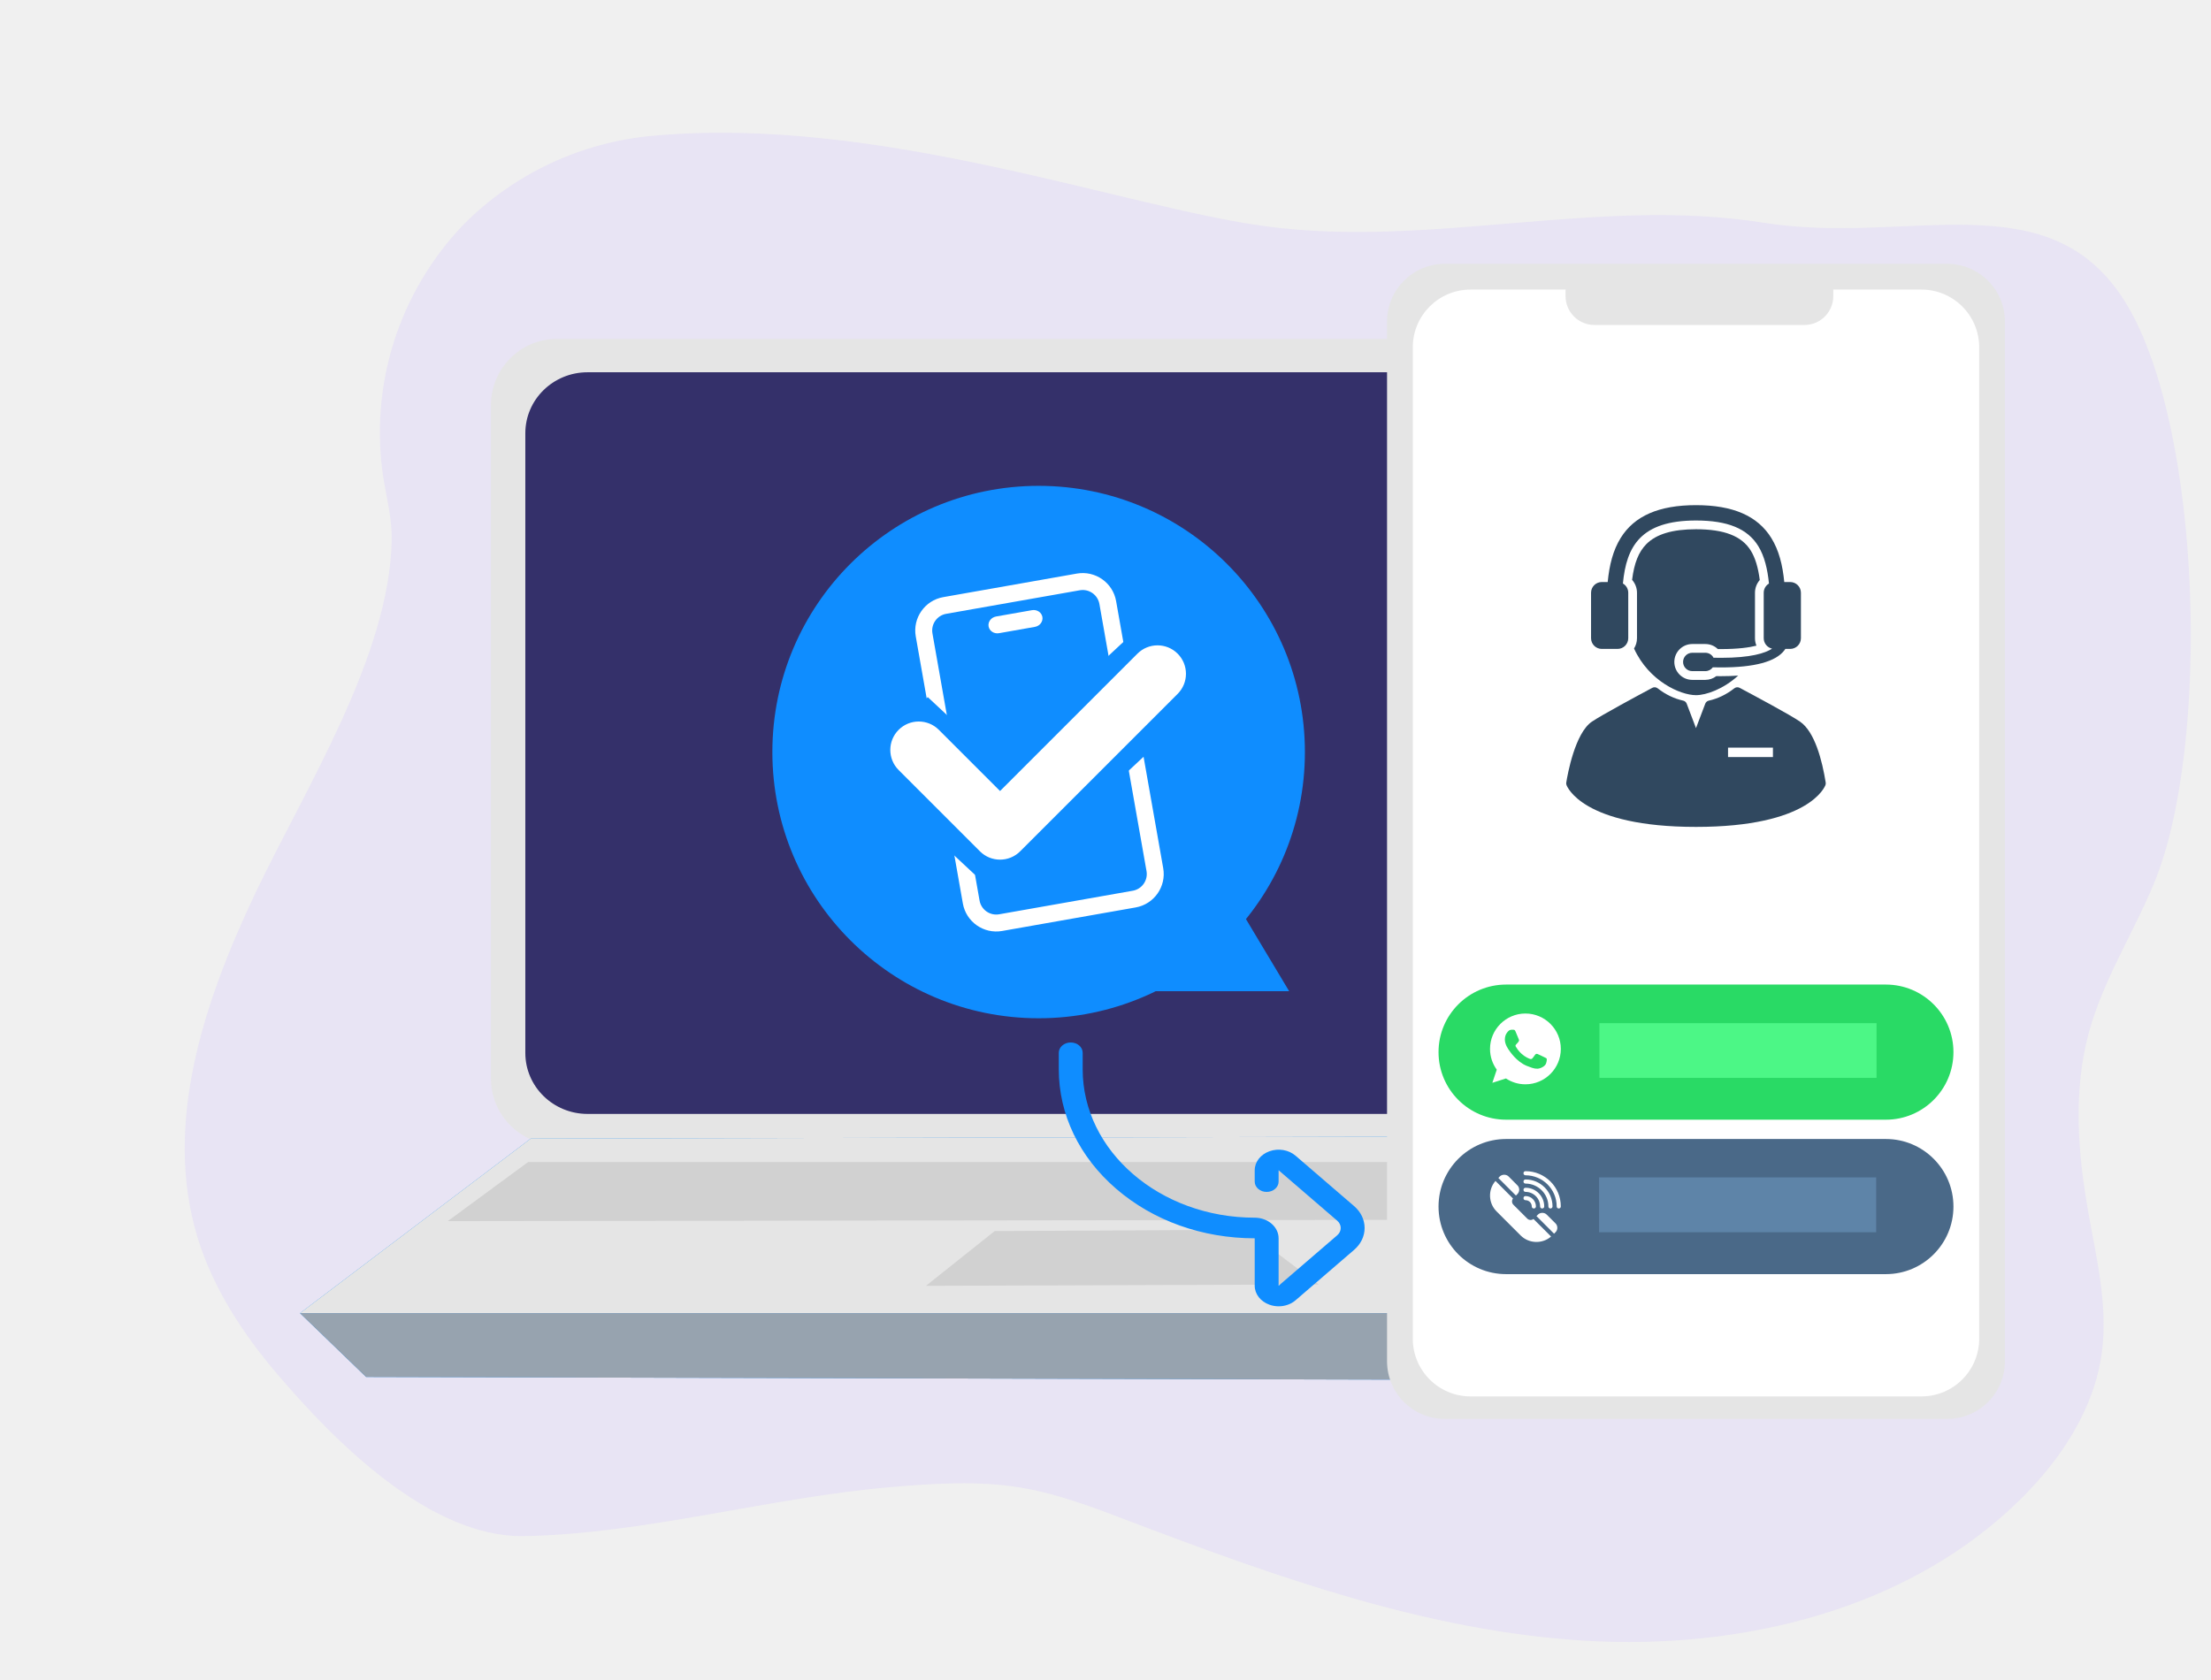
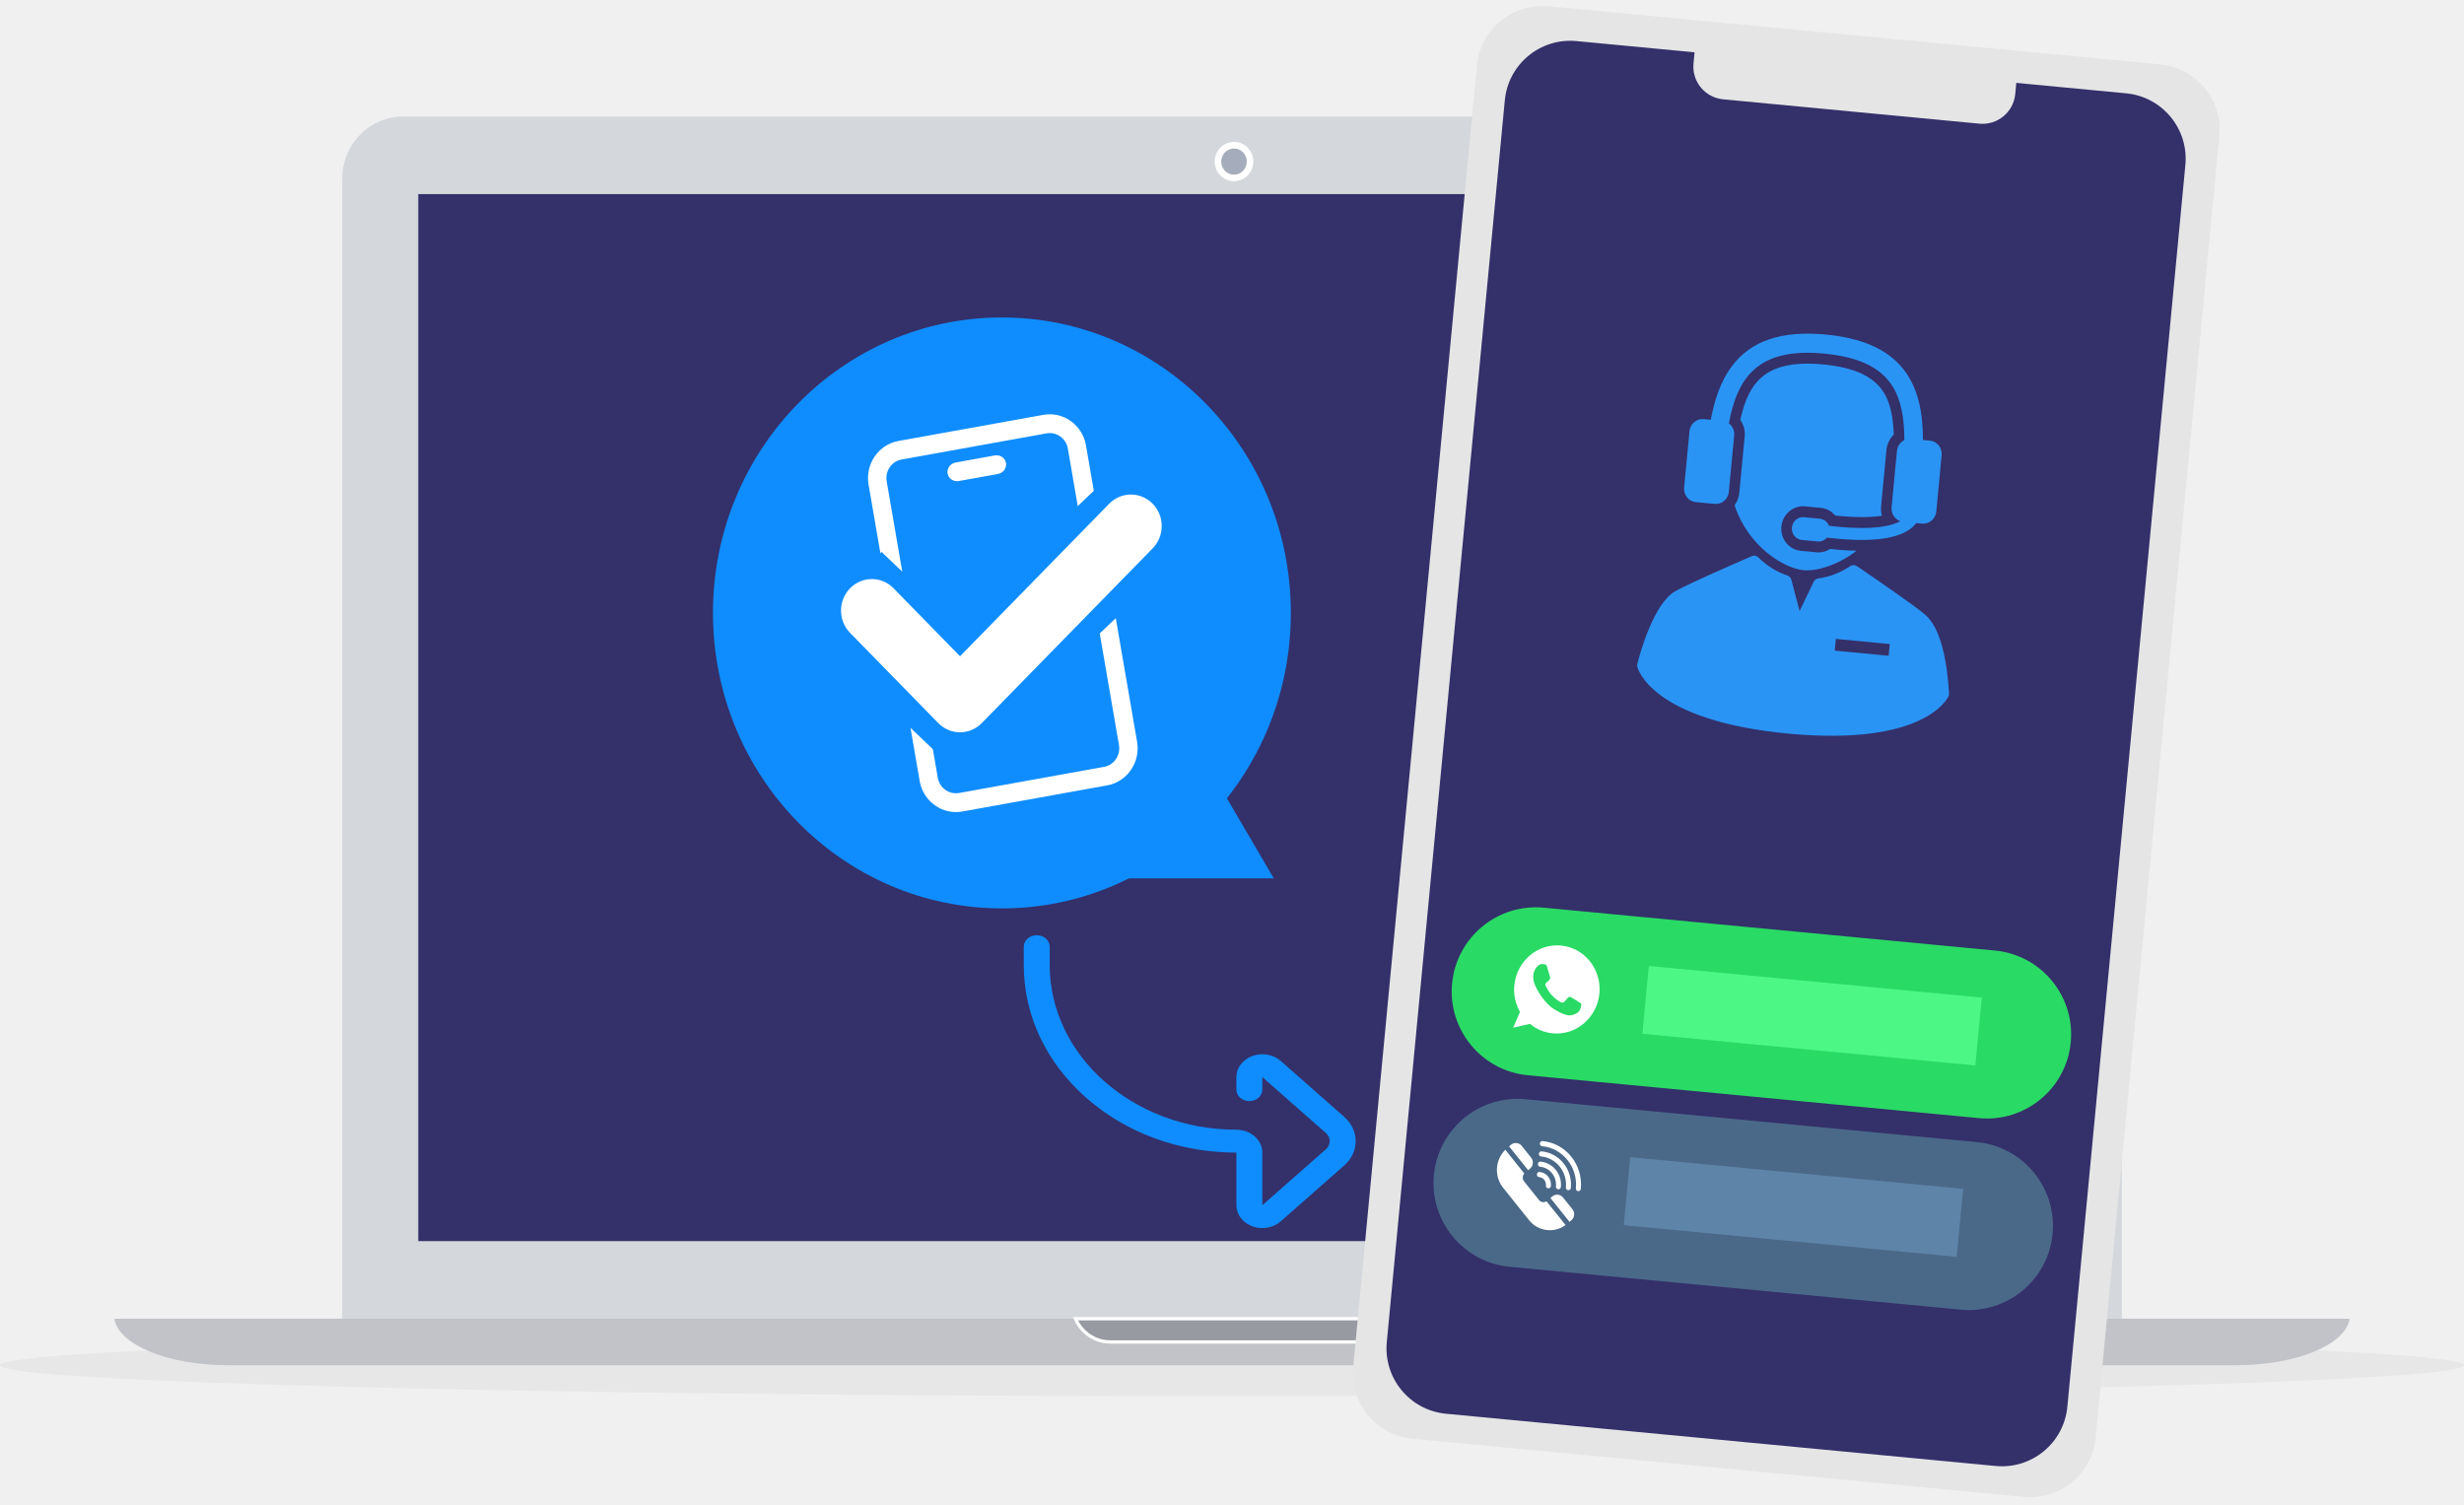
- <svg xmlns="http://www.w3.org/2000/svg" width="766" height="582" viewBox="0 0 766 582" fill="none">
-   <path opacity="0.24" d="M96.083 476.183C84.113 462.139 73.773 446.329 68.414 428.728C56.444 389.294 70.735 346.953 88.403 309.635C105.353 273.888 135.096 227.354 135.708 186.933C135.826 179.639 133.909 172.474 132.762 165.257C130.402 149.545 131.678 133.504 136.494 118.358C141.309 103.211 149.537 89.36 160.548 77.861C178.167 60.089 201.574 49.154 226.565 47.02C304.89 39.92 389.553 71.968 439.01 78.484C495.978 86 554.263 68.1 611.009 77.186C661.509 85.247 710.445 61.766 736.758 105.431C763.071 149.096 765.809 259.246 746.185 306.273C738.935 323.653 728.556 339.814 723.64 357.986C718.242 377.975 719.82 399.198 723.406 419.59C726.261 435.867 730.382 452.326 728.178 468.707C725.57 488.177 714.135 505.544 700.144 519.394C661.418 557.737 603.524 571.834 549.008 568.537C494.492 565.24 442.231 546.471 391.235 527.091C378.978 522.418 366.657 517.668 353.709 515.5C338.909 513.034 323.719 514.033 308.815 515.305C266.934 518.823 223.135 531.608 181.502 532.296C148.865 532.842 115.824 499.366 96.083 476.183Z" fill="#CEBDFF" />
-   <path d="M641.459 315.924C643.356 310.825 642.652 305.134 643.486 299.746C643.779 297.173 644.729 294.72 646.245 292.625C647.511 291.058 649.199 289.89 651.108 289.263C653.017 288.635 655.066 288.574 657.008 289.086C662.139 290.531 665.401 295.889 665.976 301.205C666.55 306.52 664.984 311.807 663.26 316.862C659.652 327.363 655.341 337.604 651.662 348.076C648.63 356.743 646.676 367.951 653.746 373.772C655.557 375.217 657.827 376.214 659.365 377.99C660.633 379.621 661.45 381.559 661.736 383.609C664.51 398.357 654.062 412.685 641.617 420.89C637.479 423.605 632.866 425.945 627.937 426.075C620.148 426.263 613.063 420.702 609.456 413.754C605.849 406.806 605.145 398.732 605.289 390.903C605.616 380.944 606.528 371.014 608.019 361.163C609.054 353.305 610.117 345.274 613.049 338.052C615.276 332.477 619.86 323.608 626.241 322.308C632.621 321.008 638.025 325.168 641.459 315.924Z" fill="#2A94F4" />
-   <path d="M638.772 315.62C640.669 310.507 639.965 304.831 640.798 299.443C641.091 296.865 642.041 294.407 643.557 292.307C644.825 290.743 646.514 289.578 648.423 288.953C650.332 288.328 652.38 288.269 654.321 288.783C659.451 290.227 662.713 295.586 663.288 300.887C663.863 306.188 662.297 311.489 660.572 316.545C656.965 327.046 652.654 337.287 648.975 347.773C645.943 356.44 643.988 367.634 651.059 373.455C652.869 374.899 655.14 375.91 656.678 377.687C657.945 379.313 658.762 381.246 659.049 383.291C661.822 398.053 651.375 412.368 638.93 420.586C634.791 423.302 630.178 425.642 625.249 425.757C617.46 425.96 610.376 420.384 606.769 413.451C603.162 406.518 602.457 398.414 602.601 390.586C602.93 380.627 603.842 370.696 605.332 360.845C606.366 352.988 607.43 345.043 610.361 337.734C612.589 332.173 617.173 323.377 623.568 322.005C629.963 320.633 635.337 324.836 638.772 315.62Z" fill="url(#paint0_linear)" />
-   <path d="M655.772 249.971C640.827 274.902 645.009 308.571 627.821 332.014C622.605 339.135 615.664 344.898 610.979 352.395C606.294 359.892 604.397 370.262 609.801 377.239C624.344 368.76 629.416 350.633 636.659 335.351C637.156 334.067 637.967 332.929 639.016 332.043C642.939 329.255 647.811 334.715 648.242 339.525C649.406 352.337 638.599 362.766 634.13 374.812C628.525 389.921 632.535 408.872 621.901 420.947C619.745 423.388 616.842 425.468 613.58 425.483C611.199 425.343 608.898 424.57 606.912 423.244C599.095 418.665 592.456 412.304 587.532 404.675C582.607 397.046 579.534 388.36 578.559 379.319C577.021 363.921 578.818 345.866 588.202 333.603C595.861 323.593 595.617 312.977 600.302 300.959C605.201 288.489 612.862 277.306 622.705 268.258C627.397 263.939 632.572 260.183 638.125 257.063C641.258 255.344 654.378 252.369 655.772 249.971Z" fill="#2A94F4" />
-   <path d="M653.76 249.971C638.815 274.902 642.982 308.571 625.81 332.014C620.593 339.135 613.652 344.898 608.967 352.395C604.283 359.892 602.386 370.262 607.775 377.239C622.332 368.76 627.39 350.633 634.648 335.351C635.139 334.064 635.95 332.925 637.004 332.043C640.927 329.255 645.799 334.715 646.23 339.525C647.394 352.337 636.588 362.766 632.118 374.812C626.514 389.921 630.523 408.872 619.889 420.947C617.733 423.388 614.816 425.468 611.568 425.483C609.184 425.341 606.879 424.568 604.886 423.244C597.072 418.66 590.437 412.299 585.513 404.67C580.589 397.042 577.513 388.359 576.533 379.319C575.01 363.921 576.806 345.866 586.176 333.603C593.849 323.593 593.605 312.977 598.29 300.959C603.189 288.489 610.851 277.306 620.694 268.258C625.385 263.939 630.56 260.183 636.113 257.063C639.26 255.344 652.366 252.369 653.76 249.971Z" fill="url(#paint1_linear)" />
-   <path d="M577.122 117.446H192.925C180.313 117.446 170.09 127.722 170.09 140.398V373.715C170.09 386.391 180.313 396.667 192.925 396.667H577.122C589.733 396.667 599.957 386.391 599.957 373.715V140.398C599.957 127.722 589.733 117.446 577.122 117.446Z" fill="#E5E5E5" />
-   <path d="M566.439 129H203.561C191.653 129 182 138.456 182 150.121V364.879C182 376.544 191.653 386 203.561 386H566.439C578.347 386 588 376.544 588 364.879V150.121C588 138.456 578.347 129 566.439 129Z" fill="#34306A" />
-   <path d="M183.857 394.558L103.942 455.035H663.417L585.285 393.662L183.857 394.558Z" fill="#2A94F4" />
-   <path d="M183.857 394.558L103.942 455.035H663.417L585.285 393.662L183.857 394.558Z" fill="#E5E5E5" />
-   <path d="M126.835 477.15L103.942 455.036H663.417L642.752 478.507L126.835 477.15Z" fill="#2A94F4" />
-   <path d="M126.835 477.15L103.942 455.036H663.417L642.752 478.507L126.835 477.15Z" fill="url(#paint2_linear)" />
-   <path opacity="0.58" d="M320.809 445.56L344.606 426.595L431.721 426.147L456.869 445.098L320.809 445.56Z" fill="#C2C2C2" />
-   <path opacity="0.58" d="M155.13 423.143L607.731 422.536L583.488 402.675H182.966L155.13 423.143Z" fill="#C2C2C2" />
-   <ellipse cx="359.834" cy="260.604" rx="92.248" ry="92.248" fill="#0F8DFF" />
+ <svg xmlns="http://www.w3.org/2000/svg" width="750" height="458" viewBox="0 0 750 458" fill="none">
  <g clip-path="url(#clip0)">
-     <g clip-path="url(#clip1)">
-       <path d="M556.42 565.938C551.236 565.938 546.002 564.93 541.006 562.855C525.994 556.629 516.299 542.113 516.299 525.879V433.957C428.682 433.957 346.314 399.84 284.361 337.887C222.408 275.934 188.291 193.562 188.291 105.949V73.953C188.291 62.906 197.244 53.953 208.291 53.953C219.338 53.953 228.291 62.906 228.291 73.953V105.949C228.291 264.758 357.49 393.957 516.295 393.957C538.354 393.957 556.299 411.898 556.299 433.957V525.879V525.891C556.33 525.906 556.369 525.922 556.404 525.934C556.416 525.918 556.432 525.906 556.447 525.891L654.408 428.137C658.201 424.352 660.291 419.313 660.291 413.957C660.291 408.598 658.201 403.562 654.408 399.777L556.447 302.02C556.432 302.004 556.416 301.992 556.4 301.977C556.369 301.988 556.33 302.004 556.299 302.02V302.031V323.953C556.299 335 547.342 343.953 536.299 343.953C525.252 343.953 516.299 335 516.299 323.953V302.031C516.299 285.797 525.994 271.281 541.006 265.055C556.033 258.82 573.186 262.215 584.701 273.707L682.662 371.461C694.029 382.805 700.291 397.898 700.291 413.957C700.291 430.016 694.029 445.105 682.662 456.449L584.701 554.203C577.018 561.875 566.818 565.938 556.42 565.938V565.938Z" fill="black" />
+     <path opacity="0.04" fill-rule="evenodd" clip-rule="evenodd" d="M374.999 406.112C582.109 406.112 750.004 410.34 750.004 415.555C750.004 420.77 582.109 424.997 374.999 424.997C167.89 424.997 -0.006 420.77 -0.006 415.555C-0.006 410.34 167.89 406.112 374.999 406.112Z" fill="black" />
+     <rect x="126" y="54" width="498" height="331" fill="#34306A" />
+     <path fill-rule="evenodd" clip-rule="evenodd" d="M374.999 401.39H104.163V54.367C104.163 43.937 112.454 35.481 122.681 35.481H374.999H627.317C637.544 35.481 645.836 43.937 645.836 54.367V401.39H374.999ZM127.311 59.089H622.687V377.783H127.311V59.089Z" fill="#D4D7DB" />
+     <path fill-rule="evenodd" clip-rule="evenodd" d="M680.559 415.555H374.999H69.441C51.042 415.555 35.995 409.3 34.803 401.391H374.999H715.195C714.003 409.3 698.956 415.555 680.559 415.555Z" fill="#C1C3C8" />
+     <path fill-rule="evenodd" clip-rule="evenodd" d="M422.852 401.391C421.065 405.557 416.998 408.473 412.254 408.473H375.216H374.999H337.961C333.217 408.473 329.15 405.557 327.364 401.391H422.852Z" fill="#979AA1" stroke="white" />
+     <path d="M375.61 54.156C378.304 54.156 380.488 51.927 380.488 49.178C380.488 46.429 378.304 44.2 375.61 44.2C372.916 44.2 370.732 46.429 370.732 49.178C370.732 51.927 372.916 54.156 375.61 54.156Z" fill="#A5ADBD" stroke="white" stroke-width="2" />
+   </g>
+   <rect x="451.439" width="227" height="438" rx="20" transform="rotate(5.42885 451.439 0)" fill="#E5E5E5" />
+   <rect x="459.932" y="10.612" width="208.083" height="419.699" rx="20" transform="rotate(5.42885 459.932 10.6118)" fill="#34306A" />
+   <rect x="438.872" y="332.158" width="189.167" height="51.242" rx="25.621" transform="rotate(5.42885 438.872 332.158)" fill="#4A6988" />
+   <g clip-path="url(#clip1)">
+     <path d="M470.727 365.649C469.992 366.132 469.026 365.993 468.465 365.292L463.894 359.581C463.333 358.88 463.384 357.858 463.981 357.219L458.194 349.971C455.087 353.025 454.759 358.081 457.51 361.518L465.419 371.401C468.223 374.904 473.16 375.406 476.531 372.883L470.727 365.649Z" fill="white" />
+     <path d="M466.048 352.376L463.148 348.736C462.382 347.778 460.88 347.636 459.932 348.43L459.347 348.943L465.149 356.193L465.732 355.696C466.216 355.283 466.498 354.726 466.558 354.1C466.617 353.473 466.446 352.857 466.048 352.376Z" fill="white" />
+     <path d="M478.639 368.091L475.723 364.465C474.958 363.492 473.456 363.349 472.506 364.159L471.923 364.657L477.725 371.907L478.324 371.411C478.79 371.012 479.074 370.439 479.134 369.813C479.193 369.187 479.022 368.57 478.639 368.091Z" fill="white" />
+     <path d="M469.544 347.327C468.544 347.232 468.392 348.787 469.396 348.883C475.671 349.479 480.283 355.243 479.668 361.718C479.57 362.75 481.077 362.897 481.175 361.861C481.872 354.523 476.655 348.003 469.544 347.327Z" fill="white" />
+     <path d="M469.246 350.459C468.246 350.364 468.094 351.918 469.098 352.014C473.7 352.451 477.085 356.681 476.634 361.43C476.536 362.461 478.042 362.609 478.141 361.573C478.674 355.961 474.684 350.975 469.246 350.459Z" fill="white" />
+     <path d="M468.948 353.59C467.948 353.495 467.796 355.05 468.801 355.145C471.728 355.423 473.886 358.12 473.599 361.141C473.501 362.173 475.008 362.321 475.106 361.284C475.475 357.399 472.713 353.948 468.948 353.59Z" fill="white" />
+     <path d="M468.651 356.721C467.651 356.626 467.498 358.192 468.502 358.287C469.757 358.406 470.678 359.557 470.555 360.852C470.457 361.884 471.974 362.032 472.072 360.996C472.277 358.838 470.742 356.92 468.651 356.721Z" fill="white" />
+   </g>
+   <rect x="444.412" y="273.858" width="189.167" height="51.242" rx="25.621" transform="rotate(5.42885 444.412 273.858)" fill="#29DA65" />
+   <rect x="501.877" y="294.024" width="101.799" height="20.741" transform="rotate(5.42885 501.877 294.024)" fill="#4CF786" />
+   <rect x="496.211" y="352.237" width="101.799" height="20.791" transform="rotate(5.42885 496.211 352.237)" fill="#5E84A8" />
+   <g clip-path="url(#clip2)">
+     <path d="M475.156 287.81L475.149 287.809C468.011 287.131 461.636 292.571 460.936 299.94C460.658 302.862 461.313 305.658 462.656 308.005L460.571 312.815L465.704 311.646C467.618 313.24 469.983 314.28 472.616 314.531C479.755 315.209 486.129 309.767 486.83 302.4C487.53 295.034 482.294 288.488 475.156 287.81ZM480.896 307.392C480.497 308.273 479.186 308.91 478.176 309.036C477.486 309.121 476.591 309.155 473.737 307.6C470.087 305.612 468.016 301.389 467.849 301.112C467.691 300.836 466.513 298.853 466.695 296.936C466.877 295.019 467.909 294.175 468.328 293.81C468.671 293.511 469.202 293.41 469.697 293.457C469.857 293.472 470.001 293.494 470.129 293.513C470.508 293.566 470.697 293.608 470.889 294.251C471.127 295.057 471.706 297.047 471.778 297.252C471.851 297.458 471.918 297.734 471.764 297.981C471.617 298.237 471.499 298.345 471.287 298.554C471.074 298.763 470.876 298.919 470.662 299.145C470.467 299.341 470.248 299.549 470.431 299.962C470.615 300.367 471.254 301.721 472.276 302.856C473.595 304.321 474.726 304.856 475.128 305.076C475.428 305.24 475.803 305.243 476.055 305.015C476.375 304.72 476.784 304.219 477.198 303.728C477.493 303.375 477.824 303.359 478.154 303.526C478.492 303.684 480.252 304.803 480.614 305.035C480.976 305.268 481.217 305.386 481.294 305.56C481.369 305.734 481.295 306.51 480.896 307.392Z" fill="white" />
+   </g>
+   <path d="M516.376 9.849L614.301 19.155L613.401 28.634C612.878 34.132 607.997 38.165 602.499 37.643L524.484 30.229C518.986 29.706 514.953 24.825 515.475 19.327L516.376 9.849Z" fill="#E5E5E5" />
+   <g clip-path="url(#clip3)">
+     <path d="M527.971 153.791C532.194 166.578 543.225 173.017 548.953 173.562C552.719 173.92 559.217 172.205 565.09 167.646C563.106 167.6 560.992 167.472 558.741 167.258C558.212 167.208 557.659 167.15 557.067 167.084C555.847 167.878 554.392 168.253 552.933 168.115L548.137 167.659C544.522 167.315 541.869 164.001 542.224 160.27C542.578 156.54 545.807 153.785 549.422 154.128L554.219 154.584C555.952 154.749 557.507 155.6 558.595 156.916C558.994 156.959 559.387 156.998 559.774 157.035C565.966 157.623 570.103 157.425 572.84 156.972C572.576 156.069 572.478 155.1 572.572 154.107L574.202 136.954C574.372 135.169 575.176 133.52 576.411 132.304C576.271 127.491 575.542 123.757 574.192 120.925C571.411 115.09 565.283 111.913 554.906 110.927C546.297 110.109 540.177 111.388 536.196 114.838C533.111 117.512 531.086 121.553 529.723 127.818C530.732 129.252 531.224 131.043 531.052 132.853L529.422 150.006C529.286 151.433 528.762 152.727 527.971 153.791Z" fill="#2A94F4" />
+     <path d="M516.161 152.832L521.915 153.379C524.081 153.585 526.011 151.939 526.224 149.702L527.854 132.549C527.996 131.055 527.333 129.678 526.234 128.866C528.853 114.942 535.031 105.708 555.22 107.627C566.813 108.729 573.759 112.486 577.078 119.449C579.009 123.501 579.642 128.559 579.649 133.963C578.434 134.561 577.541 135.778 577.4 137.257L575.77 154.41C575.587 156.339 576.741 158.073 578.451 158.648C575.752 160.119 570.334 161.368 559.46 160.335C558.579 160.251 557.662 160.152 556.708 160.038C556.254 158.874 555.203 158.007 553.906 157.884L549.109 157.428C547.255 157.252 545.604 158.66 545.422 160.574C545.24 162.488 546.597 164.182 548.451 164.358L553.247 164.814C554.368 164.921 555.412 164.446 556.104 163.634C557.112 163.756 558.099 163.867 559.055 163.958C571.312 165.122 579.309 163.704 582.872 159.72C583.023 159.551 583.163 159.381 583.292 159.212L585.064 159.38C587.231 159.586 589.161 157.94 589.373 155.704L591.003 138.551C591.216 136.314 589.631 134.334 587.464 134.128L585.3 133.923C585.306 127.394 584.48 121.757 582.144 116.857C577.939 108.034 569.312 103.12 555.77 101.833C542.227 100.546 532.829 103.747 527.038 111.62C523.821 115.993 521.948 121.372 520.724 127.786L518.56 127.58C516.393 127.374 514.464 129.02 514.251 131.257L512.621 148.41C512.408 150.646 513.993 152.626 516.161 152.832Z" fill="#2A94F4" />
+     <path d="M593.26 211.054C592.751 202.559 591.09 191.52 586.067 187.177C582.642 184.213 570.49 175.924 565.301 172.385L565.192 172.31C564.598 171.905 563.827 171.902 563.225 172.301C560.131 174.355 556.837 175.624 553.435 176.072C552.834 176.151 552.31 176.537 552.04 177.098L547.771 186.004L545.255 176.454C545.096 175.851 544.654 175.374 544.078 175.183C540.822 174.102 537.825 172.235 535.173 169.635C534.658 169.13 533.9 168.988 533.24 169.274C527.542 171.745 513.866 177.729 509.956 179.932C503.342 183.655 499.15 198.999 498.377 202.037C498.3 202.339 498.298 202.654 498.37 202.955C498.531 203.623 502.778 219.352 544.227 223.291C585.675 227.23 592.809 212.583 593.093 211.958C593.221 211.675 593.279 211.364 593.26 211.054ZM574.874 199.607L558.458 198.047L558.797 194.479L575.213 196.039L574.874 199.607Z" fill="#2A94F4" />
+   </g>
+   <path d="M384.25 373.807C383.227 373.807 382.194 373.632 381.208 373.271C378.247 372.187 376.334 369.66 376.334 366.834V350.831C359.047 350.831 342.797 344.892 330.574 334.106C318.351 323.321 311.62 308.981 311.62 293.729V288.159C311.62 286.235 313.386 284.677 315.566 284.677C317.745 284.677 319.511 286.235 319.511 288.159V293.729C319.511 321.375 345.002 343.868 376.333 343.868C380.685 343.868 384.226 346.991 384.226 350.831V366.834V366.836C384.232 366.838 384.24 366.841 384.246 366.843C384.249 366.84 384.252 366.838 384.255 366.836L403.582 349.818C404.33 349.159 404.743 348.282 404.743 347.349C404.743 346.416 404.33 345.54 403.582 344.881L384.255 327.862C384.252 327.86 384.249 327.858 384.246 327.855C384.24 327.857 384.232 327.86 384.226 327.862V327.864V331.681C384.226 333.604 382.458 335.162 380.28 335.162C378.1 335.162 376.334 333.604 376.334 331.681V327.864C376.334 325.038 378.247 322.511 381.208 321.427C384.173 320.342 387.557 320.933 389.829 322.933L409.156 339.951C411.399 341.926 412.635 344.554 412.635 347.349C412.635 350.145 411.399 352.772 409.156 354.747L389.829 371.765C388.313 373.1 386.301 373.807 384.25 373.807V373.807Z" fill="#0F8DFF" />
+   <ellipse cx="304.963" cy="186.565" rx="87.948" ry="89.933" fill="#0F8DFF" />
+   <g clip-path="url(#clip4)">
+     <g clip-path="url(#clip5)">
+       <path d="M500.104 490.903C494.92 490.903 489.686 489.896 484.69 487.821C469.678 481.595 459.983 467.079 459.983 450.845V358.923C372.366 358.923 289.999 324.806 228.045 262.853C166.092 200.899 131.975 118.528 131.975 30.915V-1.081C131.975 -12.128 140.928 -21.081 151.975 -21.081C163.022 -21.081 171.975 -12.128 171.975 -1.081V30.915C171.975 189.724 301.174 318.923 459.979 318.923C482.038 318.923 499.983 336.864 499.983 358.923V450.845V450.856C500.014 450.872 500.053 450.888 500.088 450.899C500.1 450.884 500.116 450.872 500.131 450.856L598.092 353.103C601.885 349.317 603.975 344.278 603.975 338.923C603.975 333.563 601.885 328.528 598.092 324.743L500.131 226.985C500.116 226.97 500.1 226.958 500.084 226.942C500.053 226.954 500.014 226.97 499.983 226.985V226.997V248.919C499.983 259.966 491.026 268.919 479.983 268.919C468.936 268.919 459.983 259.966 459.983 248.919V226.997C459.983 210.763 469.678 196.247 484.69 190.021C499.717 183.786 516.87 187.181 528.385 198.673L626.346 296.427C637.713 307.771 643.975 322.864 643.975 338.923C643.975 354.981 637.713 370.071 626.346 381.415L528.385 479.169C520.702 486.841 510.502 490.903 500.104 490.903V490.903Z" fill="black" />
    </g>
  </g>
-   <path d="M420.733 300.242L446.634 343.483H394.831L420.733 300.242Z" fill="#0F8DFF" />
-   <g clip-path="url(#clip2)">
-     <path d="M357.521 211.441L345.095 213.632C343.378 213.935 342.217 215.473 342.499 217.072C342.781 218.67 344.398 219.719 346.115 219.416L358.541 217.225C360.258 216.923 361.419 215.384 361.137 213.785C360.855 212.187 359.238 211.138 357.521 211.441Z" fill="white" />
-     <path d="M373.067 198.759L326.792 206.919C320.414 208.043 316.138 214.149 317.263 220.527L333.582 313.077C334.707 319.455 340.812 323.73 347.191 322.606L393.465 314.446C399.844 313.322 404.119 307.216 402.994 300.838L386.675 208.288C385.551 201.91 379.445 197.634 373.067 198.759ZM397.21 301.858C397.773 305.053 395.641 308.099 392.446 308.662L346.171 316.821C342.976 317.385 339.93 315.252 339.366 312.057L323.047 219.507C322.484 216.312 324.617 213.266 327.812 212.703L374.087 204.543C377.282 203.98 380.328 206.113 380.891 209.308L397.21 301.858Z" fill="white" />
-     <rect x="321.413" y="241.559" width="54.051" height="33.872" transform="rotate(43 321.413 241.559)" fill="#0F8DFF" />
-     <rect x="363.173" y="246.712" width="54.051" height="33.872" transform="rotate(-43 363.173 246.712)" fill="#0F8DFF" />
+   <path d="M363.023 225.208L387.717 267.364H338.328L363.023 225.208Z" fill="#0F8DFF" />
+   <g clip-path="url(#clip6)">
+     <path d="M302.757 138.636L290.911 140.772C289.274 141.067 288.167 142.567 288.435 144.125C288.704 145.684 290.246 146.706 291.883 146.411L303.73 144.275C305.366 143.98 306.474 142.48 306.205 140.921C305.936 139.363 304.394 138.341 302.757 138.636Z" fill="white" />
+     <path d="M317.578 126.272L273.461 134.227C267.38 135.324 263.304 141.276 264.376 147.494L279.934 237.721C281.006 243.939 286.828 248.107 292.908 247.011L337.026 239.056C343.107 237.96 347.183 232.007 346.111 225.789L330.552 135.562C329.48 129.344 323.659 125.176 317.578 126.272ZM340.596 226.783C341.133 229.898 339.1 232.868 336.054 233.417L291.936 241.372C288.89 241.921 285.986 239.842 285.449 236.727L269.891 146.5C269.354 143.385 271.387 140.416 274.433 139.866L318.551 131.912C321.597 131.362 324.501 133.442 325.038 136.556L340.596 226.783Z" fill="white" />
+     <rect width="52.267" height="32.565" transform="matrix(0.721066 0.687582 -0.676303 0.741616 268.332 167.998)" fill="#0F8DFF" />
+     <rect width="51.894" height="32.799" transform="matrix(0.726251 -0.692526 0.671488 0.736336 308.146 173.022)" fill="#0F8DFF" />
  </g>
-   <path d="M408.348 240.798L353.784 295.358C349.743 299.399 343.189 299.399 339.145 295.358L310.978 267.189C306.936 263.148 306.936 256.593 310.978 252.551C315.021 248.508 321.575 248.508 325.616 252.549L346.466 273.4L393.708 226.158C397.751 222.116 404.305 222.119 408.346 226.158C412.387 230.2 412.387 236.753 408.348 240.798Z" fill="white" />
-   <path d="M408.348 240.798L353.784 295.358C349.743 299.399 343.189 299.399 339.145 295.358L310.978 267.189C306.936 263.148 306.936 256.593 310.978 252.551C315.021 248.508 321.575 248.508 325.616 252.549L346.466 273.4L393.708 226.158C397.751 222.116 404.305 222.119 408.346 226.158C412.387 230.2 412.387 236.753 408.348 240.798Z" stroke="#0F8DFF" />
-   <path d="M442.998 452.666C441.925 452.666 440.842 452.486 439.808 452.116C436.701 451.004 434.695 448.412 434.695 445.513V429.099C416.563 429.099 399.518 423.006 386.697 411.943C373.877 400.88 366.816 386.171 366.816 370.526V364.813C366.816 362.84 368.669 361.241 370.955 361.241C373.241 361.241 375.094 362.84 375.094 364.813V370.526C375.094 398.885 401.831 421.956 434.694 421.956C439.259 421.956 442.973 425.16 442.973 429.099V445.513V445.515C442.979 445.518 442.987 445.521 442.994 445.523C442.997 445.52 443 445.518 443.003 445.515L463.275 428.059C464.06 427.383 464.493 426.484 464.493 425.527C464.493 424.57 464.06 423.671 463.275 422.995L443.003 405.539C443 405.536 442.997 405.534 442.994 405.531C442.987 405.533 442.979 405.536 442.973 405.539V405.541V409.455C442.973 411.428 441.119 413.027 438.834 413.027C436.548 413.027 434.695 411.428 434.695 409.455V405.541C434.695 402.642 436.701 400.05 439.808 398.938C442.918 397.824 446.467 398.431 448.85 400.483L469.122 417.939C471.475 419.964 472.771 422.66 472.771 425.527C472.771 428.395 471.475 431.089 469.122 433.115L448.85 450.571C447.26 451.941 445.149 452.666 442.998 452.666V452.666Z" fill="#0F8DFF" />
-   <rect x="480.541" y="91.425" width="214.069" height="400.264" rx="20" fill="#E5E5E5" />
-   <rect x="489.461" y="100.345" width="196.23" height="383.54" rx="20" fill="white" />
-   <rect x="498.378" y="394.69" width="178.391" height="46.828" rx="23.414" fill="#4A6988" />
-   <g clip-path="url(#clip3)">
-     <path d="M531.272 422.405C530.625 422.908 529.705 422.865 529.116 422.276L524.316 417.475C523.727 416.886 523.683 415.952 524.186 415.319L518.107 409.226C515.462 412.273 515.606 416.9 518.495 419.789L526.802 428.096C529.747 431.042 534.427 431.071 537.366 428.485L531.272 422.405Z" fill="white" />
-     <path d="M525.695 410.735L522.649 407.673C521.844 406.869 520.421 406.869 519.602 407.673L519.099 408.191L525.192 414.285L525.695 413.782C526.112 413.365 526.328 412.833 526.328 412.258C526.328 411.683 526.112 411.137 525.695 410.735Z" fill="white" />
-     <path d="M538.918 423.943L535.857 420.896C535.052 420.076 533.629 420.076 532.81 420.896L532.307 421.399L538.4 427.493L538.918 426.99C539.32 426.587 539.536 426.041 539.536 425.466C539.536 424.891 539.32 424.345 538.918 423.943Z" fill="white" />
-     <path d="M528.527 405.839C527.58 405.839 527.576 407.267 528.527 407.267C534.471 407.267 539.316 412.111 539.316 418.055C539.316 419.003 540.743 419.006 540.743 418.055C540.743 411.319 535.263 405.839 528.527 405.839Z" fill="white" />
-     <path d="M528.527 408.713C527.58 408.713 527.576 410.141 528.527 410.141C532.886 410.141 536.441 413.697 536.441 418.055C536.441 419.003 537.869 419.007 537.869 418.055C537.869 412.904 533.678 408.713 528.527 408.713Z" fill="white" />
-     <path d="M528.527 411.588C527.58 411.588 527.576 413.016 528.527 413.016C531.3 413.016 533.567 415.282 533.567 418.055C533.567 419.003 534.994 419.007 534.994 418.055C534.994 414.489 532.093 411.588 528.527 411.588Z" fill="white" />
-     <path d="M528.527 414.462C527.58 414.462 527.576 415.9 528.527 415.9C529.716 415.9 530.683 416.867 530.683 418.055C530.683 419.003 532.12 419.007 532.12 418.055C532.12 416.074 530.508 414.462 528.527 414.462Z" fill="white" />
-   </g>
-   <rect x="498.378" y="341.174" width="178.391" height="46.828" rx="23.414" fill="#29DA65" />
-   <rect x="554.126" y="354.551" width="96" height="18.954" fill="#4CF786" />
-   <rect x="554" y="408" width="96" height="19" fill="#5E84A8" />
-   <g clip-path="url(#clip4)">
-     <path d="M528.485 351.208H528.479C521.717 351.208 516.218 356.709 516.218 363.472C516.218 366.155 517.082 368.642 518.553 370.661L517.024 375.217L521.738 373.71C523.678 374.995 525.991 375.737 528.485 375.737C535.247 375.737 540.747 370.235 540.747 363.472C540.747 356.71 535.247 351.208 528.485 351.208ZM535.622 368.527C535.326 369.362 534.151 370.055 533.215 370.258C532.574 370.394 531.737 370.503 528.919 369.335C525.315 367.842 522.994 364.179 522.813 363.941C522.64 363.704 521.357 362.002 521.357 360.242C521.357 358.482 522.25 357.625 522.611 357.257C522.906 356.955 523.395 356.817 523.865 356.817C524.016 356.817 524.153 356.825 524.275 356.831C524.636 356.847 524.817 356.868 525.054 357.437C525.35 358.15 526.071 359.91 526.157 360.09C526.244 360.271 526.331 360.517 526.209 360.754C526.094 361 525.992 361.108 525.812 361.317C525.631 361.525 525.459 361.685 525.278 361.909C525.113 362.103 524.925 362.312 525.134 362.672C525.342 363.025 526.063 364.201 527.124 365.145C528.493 366.364 529.603 366.753 530 366.919C530.296 367.041 530.648 367.012 530.864 366.782C531.139 366.486 531.478 365.996 531.823 365.513C532.068 365.166 532.378 365.123 532.703 365.246C533.034 365.361 534.786 366.227 535.146 366.407C535.507 366.588 535.744 366.673 535.832 366.825C535.917 366.977 535.917 367.69 535.622 368.527Z" fill="white" />
-   </g>
-   <path d="M542.383 94.77H635.146V102.61C635.146 108.132 630.669 112.61 625.146 112.61H552.383C546.86 112.61 542.383 108.132 542.383 102.61V94.77Z" fill="#E5E5E5" />
-   <g clip-path="url(#clip5)">
-     <path d="M566.11 224.719C571.216 235.987 582.147 240.891 587.573 240.891C591.14 240.891 597.088 238.769 602.195 234.114C600.327 234.244 598.332 234.31 596.199 234.31C595.699 234.31 595.174 234.306 594.612 234.297C593.537 235.125 592.206 235.592 590.824 235.592L586.28 235.592C582.855 235.592 580.069 232.806 580.069 229.381C580.069 225.957 582.855 223.171 586.28 223.171L590.824 223.171C592.465 223.171 594.001 223.811 595.139 224.914C595.518 224.919 595.891 224.921 596.257 224.921C602.123 224.921 605.988 224.382 608.517 223.734C608.189 222.935 608.011 222.062 608.011 221.15L608.011 205.404C608.011 203.766 608.619 202.196 609.67 200.983C609.109 196.616 608.091 193.282 606.571 190.823C603.44 185.755 597.403 183.395 587.573 183.395C579.418 183.395 573.787 185.088 570.357 188.57C567.699 191.27 566.159 195.122 565.438 200.939C566.513 202.156 567.135 203.743 567.135 205.404L567.135 221.15C567.135 222.46 566.759 223.683 566.11 224.719Z" fill="#30485F" />
-     <path d="M554.938 224.867L560.389 224.867C562.441 224.867 564.106 223.203 564.106 221.15L564.106 205.404C564.106 204.032 563.361 202.837 562.256 202.193C563.473 189.3 568.449 180.365 587.573 180.365C598.556 180.365 605.412 183.183 609.149 189.231C611.323 192.75 612.369 197.296 612.858 202.213C611.77 202.861 611.04 204.046 611.04 205.404L611.04 221.15C611.04 222.92 612.279 224.398 613.935 224.773C611.532 226.344 606.558 227.95 596.257 227.95C595.422 227.95 594.553 227.939 593.647 227.917C593.117 226.898 592.053 226.2 590.824 226.2L586.28 226.2C584.524 226.2 583.099 227.624 583.099 229.381C583.099 231.138 584.524 232.562 586.28 232.562L590.824 232.562C591.886 232.562 592.824 232.04 593.401 231.241C594.358 231.265 595.294 231.28 596.2 231.28C607.811 231.28 615.192 229.298 618.181 225.366C618.308 225.199 618.424 225.032 618.53 224.867L620.209 224.867C622.262 224.867 623.926 223.203 623.926 221.15L623.926 205.404C623.926 203.351 622.262 201.687 620.209 201.687L618.159 201.687C617.582 195.747 616.303 190.69 613.673 186.435C608.939 178.772 600.401 175.047 587.573 175.047C574.744 175.047 566.207 178.772 561.472 186.435C558.842 190.691 557.564 195.747 556.987 201.687L554.938 201.687C552.885 201.687 551.22 203.351 551.22 205.404L551.22 221.15C551.22 223.203 552.885 224.867 554.938 224.867Z" fill="#30485F" />
-     <path d="M632.513 271.169C631.277 263.484 628.733 253.586 623.63 250.068C620.15 247.669 608.003 241.178 602.815 238.407L602.706 238.349C602.112 238.032 601.388 238.095 600.859 238.511C598.138 240.647 595.159 242.086 592.005 242.788C591.447 242.912 590.989 243.308 590.787 243.842L587.573 252.312L584.359 243.842C584.156 243.308 583.699 242.912 583.141 242.788C579.987 242.086 577.008 240.647 574.286 238.511C573.757 238.095 573.032 238.031 572.439 238.349C567.31 241.089 555.004 247.716 551.53 250.058C545.654 254.017 543.087 268.339 542.632 271.169C542.587 271.45 542.613 271.737 542.708 272.005C542.918 272.599 548.309 286.541 587.573 286.541C626.836 286.541 632.227 272.599 632.437 272.006C632.532 271.737 632.559 271.45 632.513 271.169ZM614.232 262.345L598.68 262.345L598.68 259.069L614.232 259.069L614.232 262.345Z" fill="#30485F" />
-   </g>
+   <path d="M351.215 167.256L299.195 220.446C295.343 224.386 289.094 224.386 285.238 220.446L258.385 192.985C254.531 189.045 254.531 182.654 258.385 178.714C262.239 174.772 268.488 174.772 272.34 178.712L292.219 199.04L337.258 152.984C341.112 149.042 347.361 149.045 351.214 152.984C355.067 156.924 355.067 163.313 351.215 167.256Z" fill="white" />
+   <path d="M351.215 167.256L299.195 220.446C295.343 224.386 289.094 224.386 285.238 220.446L258.385 192.985C254.531 189.045 254.531 182.654 258.385 178.714C262.239 174.772 268.488 174.772 272.34 178.712L292.219 199.04L337.258 152.984C341.112 149.042 347.361 149.045 351.214 152.984C355.067 156.924 355.067 163.313 351.215 167.256Z" stroke="#0F8DFF" />
  <defs>
-     <linearGradient id="paint0_linear" x1="647.897" y1="351.168" x2="554.852" y2="422.943" gradientUnits="userSpaceOnUse">
-       <stop stop-color="#010101" stop-opacity="0" />
-       <stop offset="0.95" stop-color="#010101" />
-     </linearGradient>
-     <linearGradient id="paint1_linear" x1="37068.2" y1="41166.9" x2="24489.7" y2="44568.5" gradientUnits="userSpaceOnUse">
-       <stop stop-color="#010101" stop-opacity="0" />
-       <stop offset="0.95" stop-color="#010101" />
-     </linearGradient>
-     <linearGradient id="paint2_linear" x1="147727" y1="8517.37" x2="147739" y2="5956.4" gradientUnits="userSpaceOnUse">
-       <stop stop-color="#C4C4C4" />
-       <stop offset="0.95" stop-color="#97A3AF" />
-     </linearGradient>
    <clipPath id="clip0">
-       <rect width="59.817" height="46.845" fill="white" transform="translate(390.824 300.242)" />
+       <rect width="750" height="392" fill="white" transform="translate(0 33)" />
    </clipPath>
    <clipPath id="clip1">
-       <rect width="512" height="512" fill="white" transform="translate(188.291 52.9531)" />
+       <rect width="26.01" height="26.841" fill="white" transform="translate(456.55 346.092) rotate(5.42885)" />
    </clipPath>
    <clipPath id="clip2">
-       <rect width="117.472" height="117.472" fill="white" transform="translate(292.086 213.039) rotate(-10)" />
+       <rect width="26.01" height="26.841" fill="white" transform="translate(462.206 286.579) rotate(5.42885)" />
    </clipPath>
    <clipPath id="clip3">
-       <rect width="24.529" height="24.529" fill="white" transform="translate(516.218 405.839)" />
+       <rect width="118.229" height="122.006" fill="white" transform="translate(496.921 96.2402) rotate(5.42885)" />
    </clipPath>
    <clipPath id="clip4">
-       <rect width="24.529" height="24.529" fill="white" transform="translate(516.218 351.208)" />
+       <rect width="57.028" height="45.669" fill="white" transform="translate(334.508 225.208)" />
    </clipPath>
    <clipPath id="clip5">
-       <rect width="111.494" height="111.494" fill="white" transform="translate(531.826 175.047)" />
+       <rect width="512" height="512" fill="white" transform="translate(131.975 -22.0811)" />
+     </clipPath>
+     <clipPath id="clip6">
+       <rect width="112.073" height="114.448" fill="white" transform="matrix(0.984131 -0.177445 0.169927 0.985457 240.373 140.193)" />
    </clipPath>
  </defs>
</svg>
